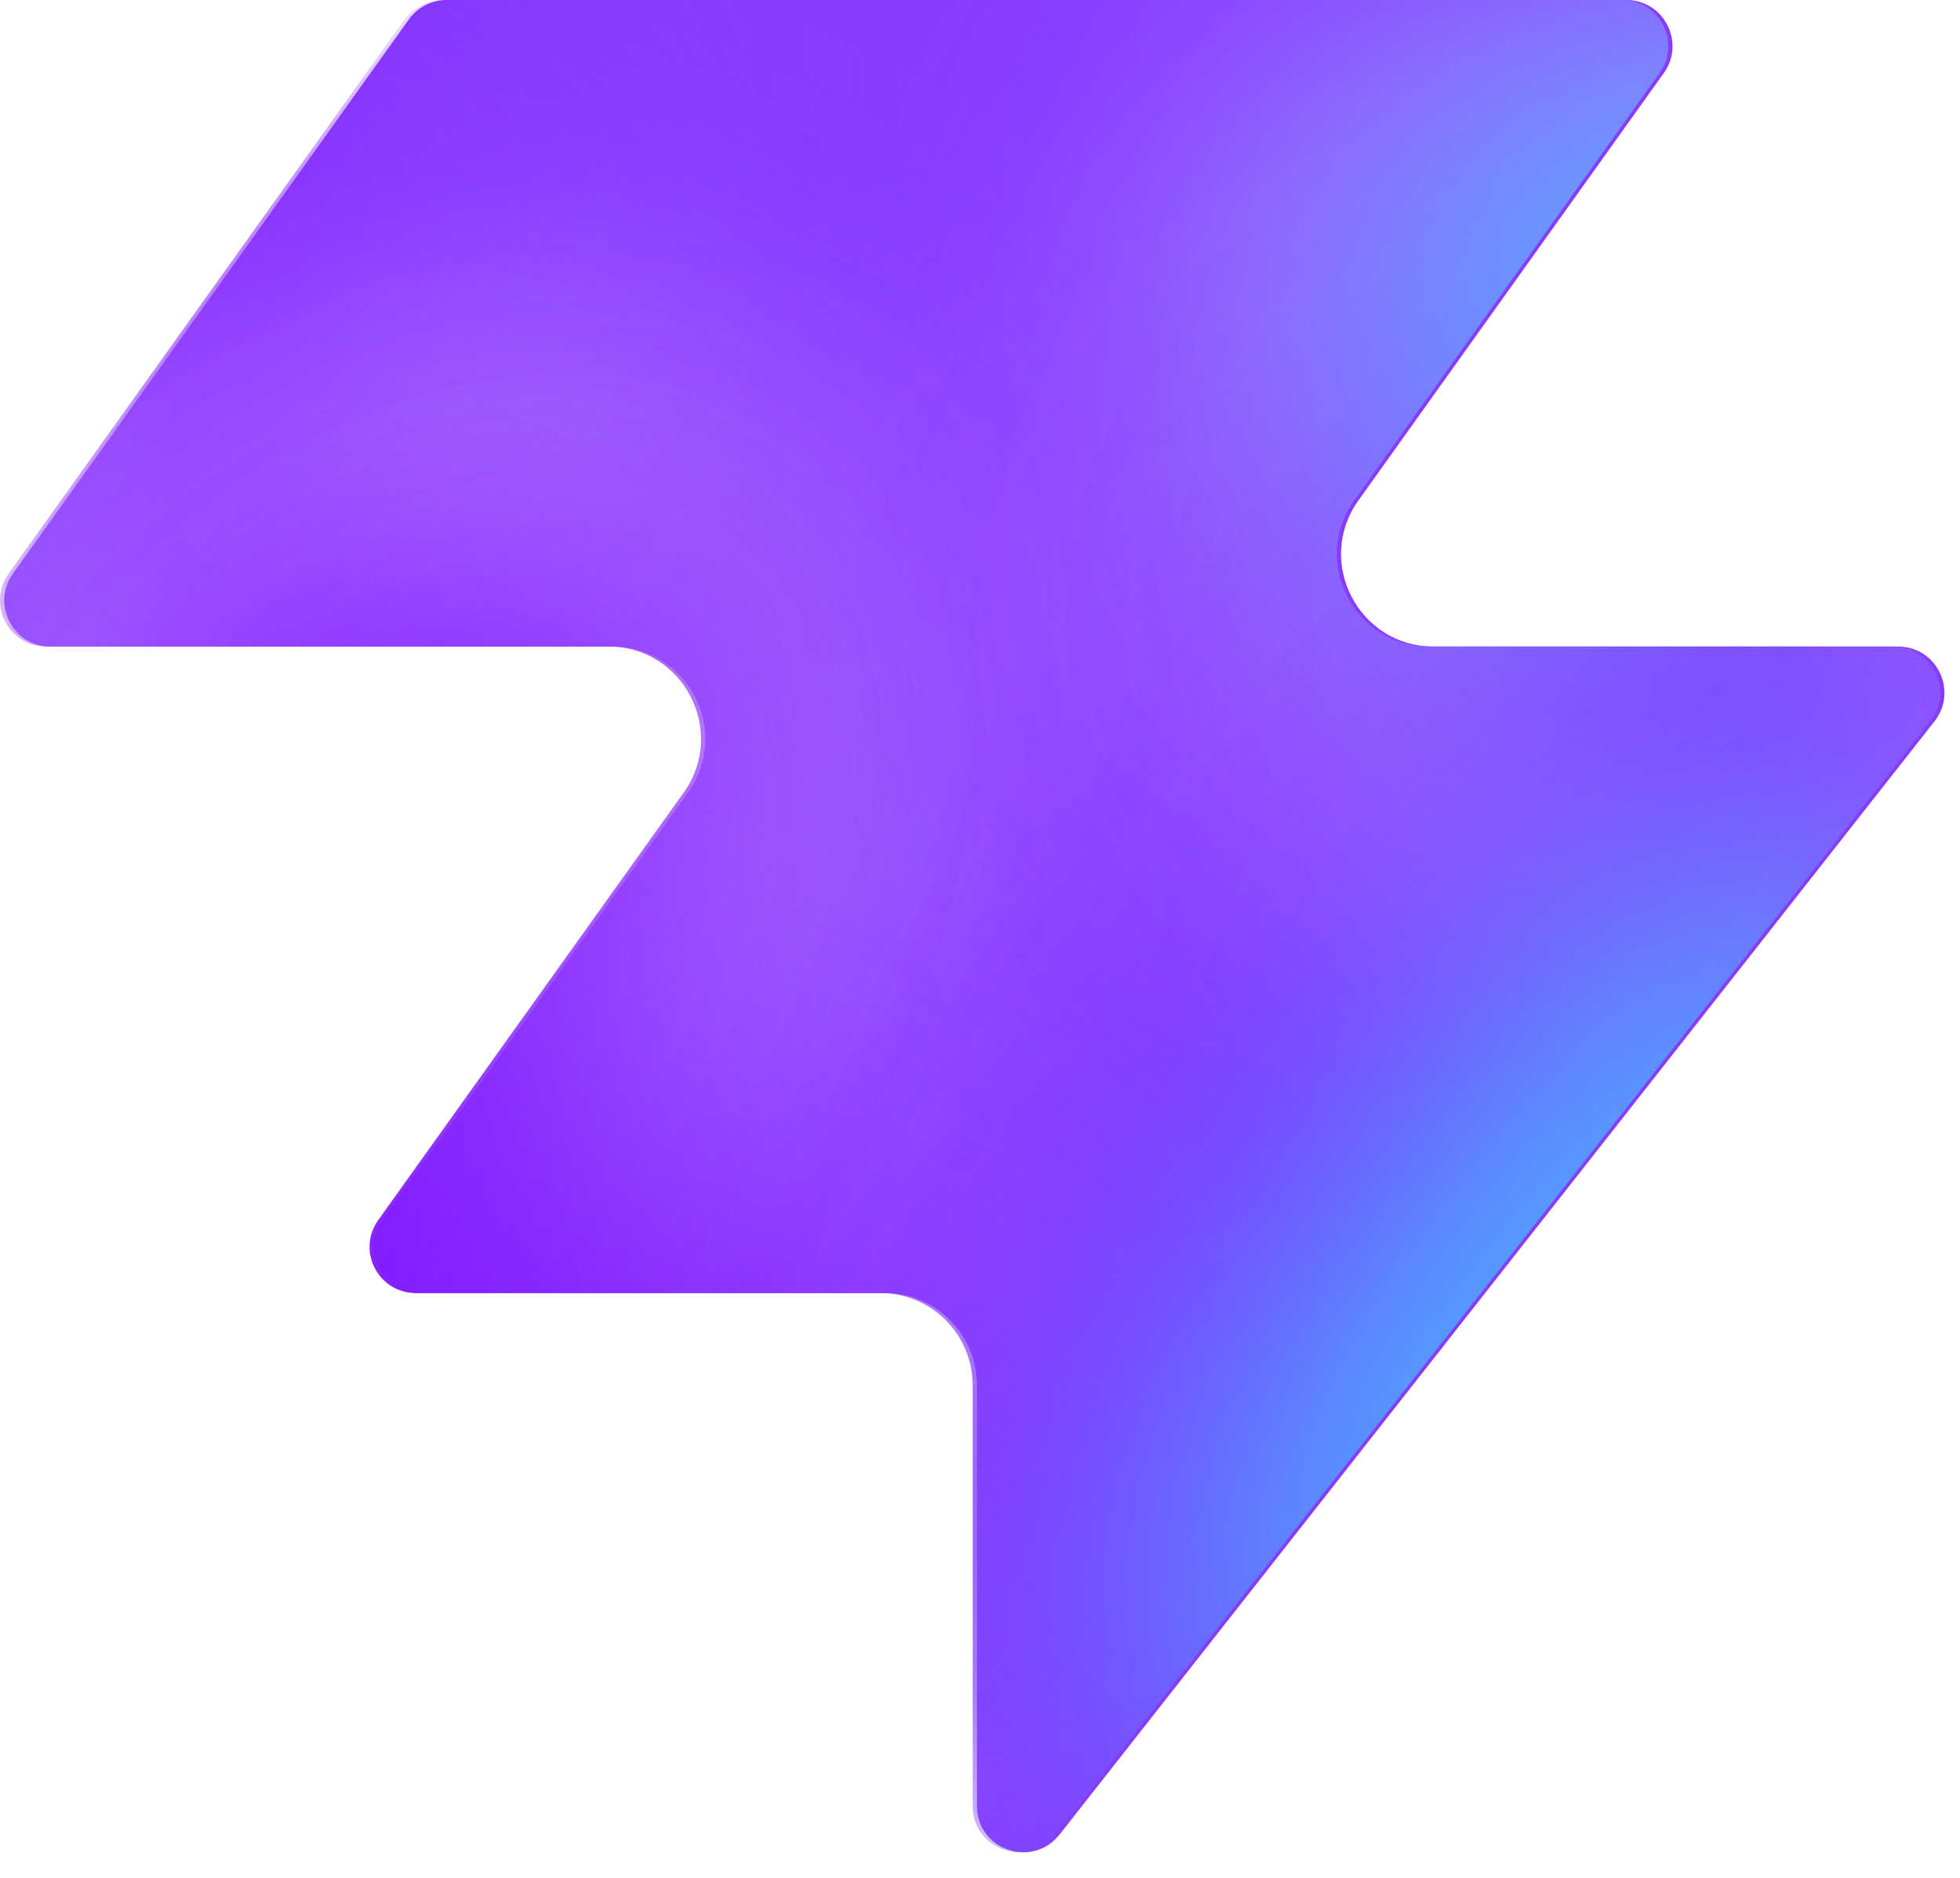
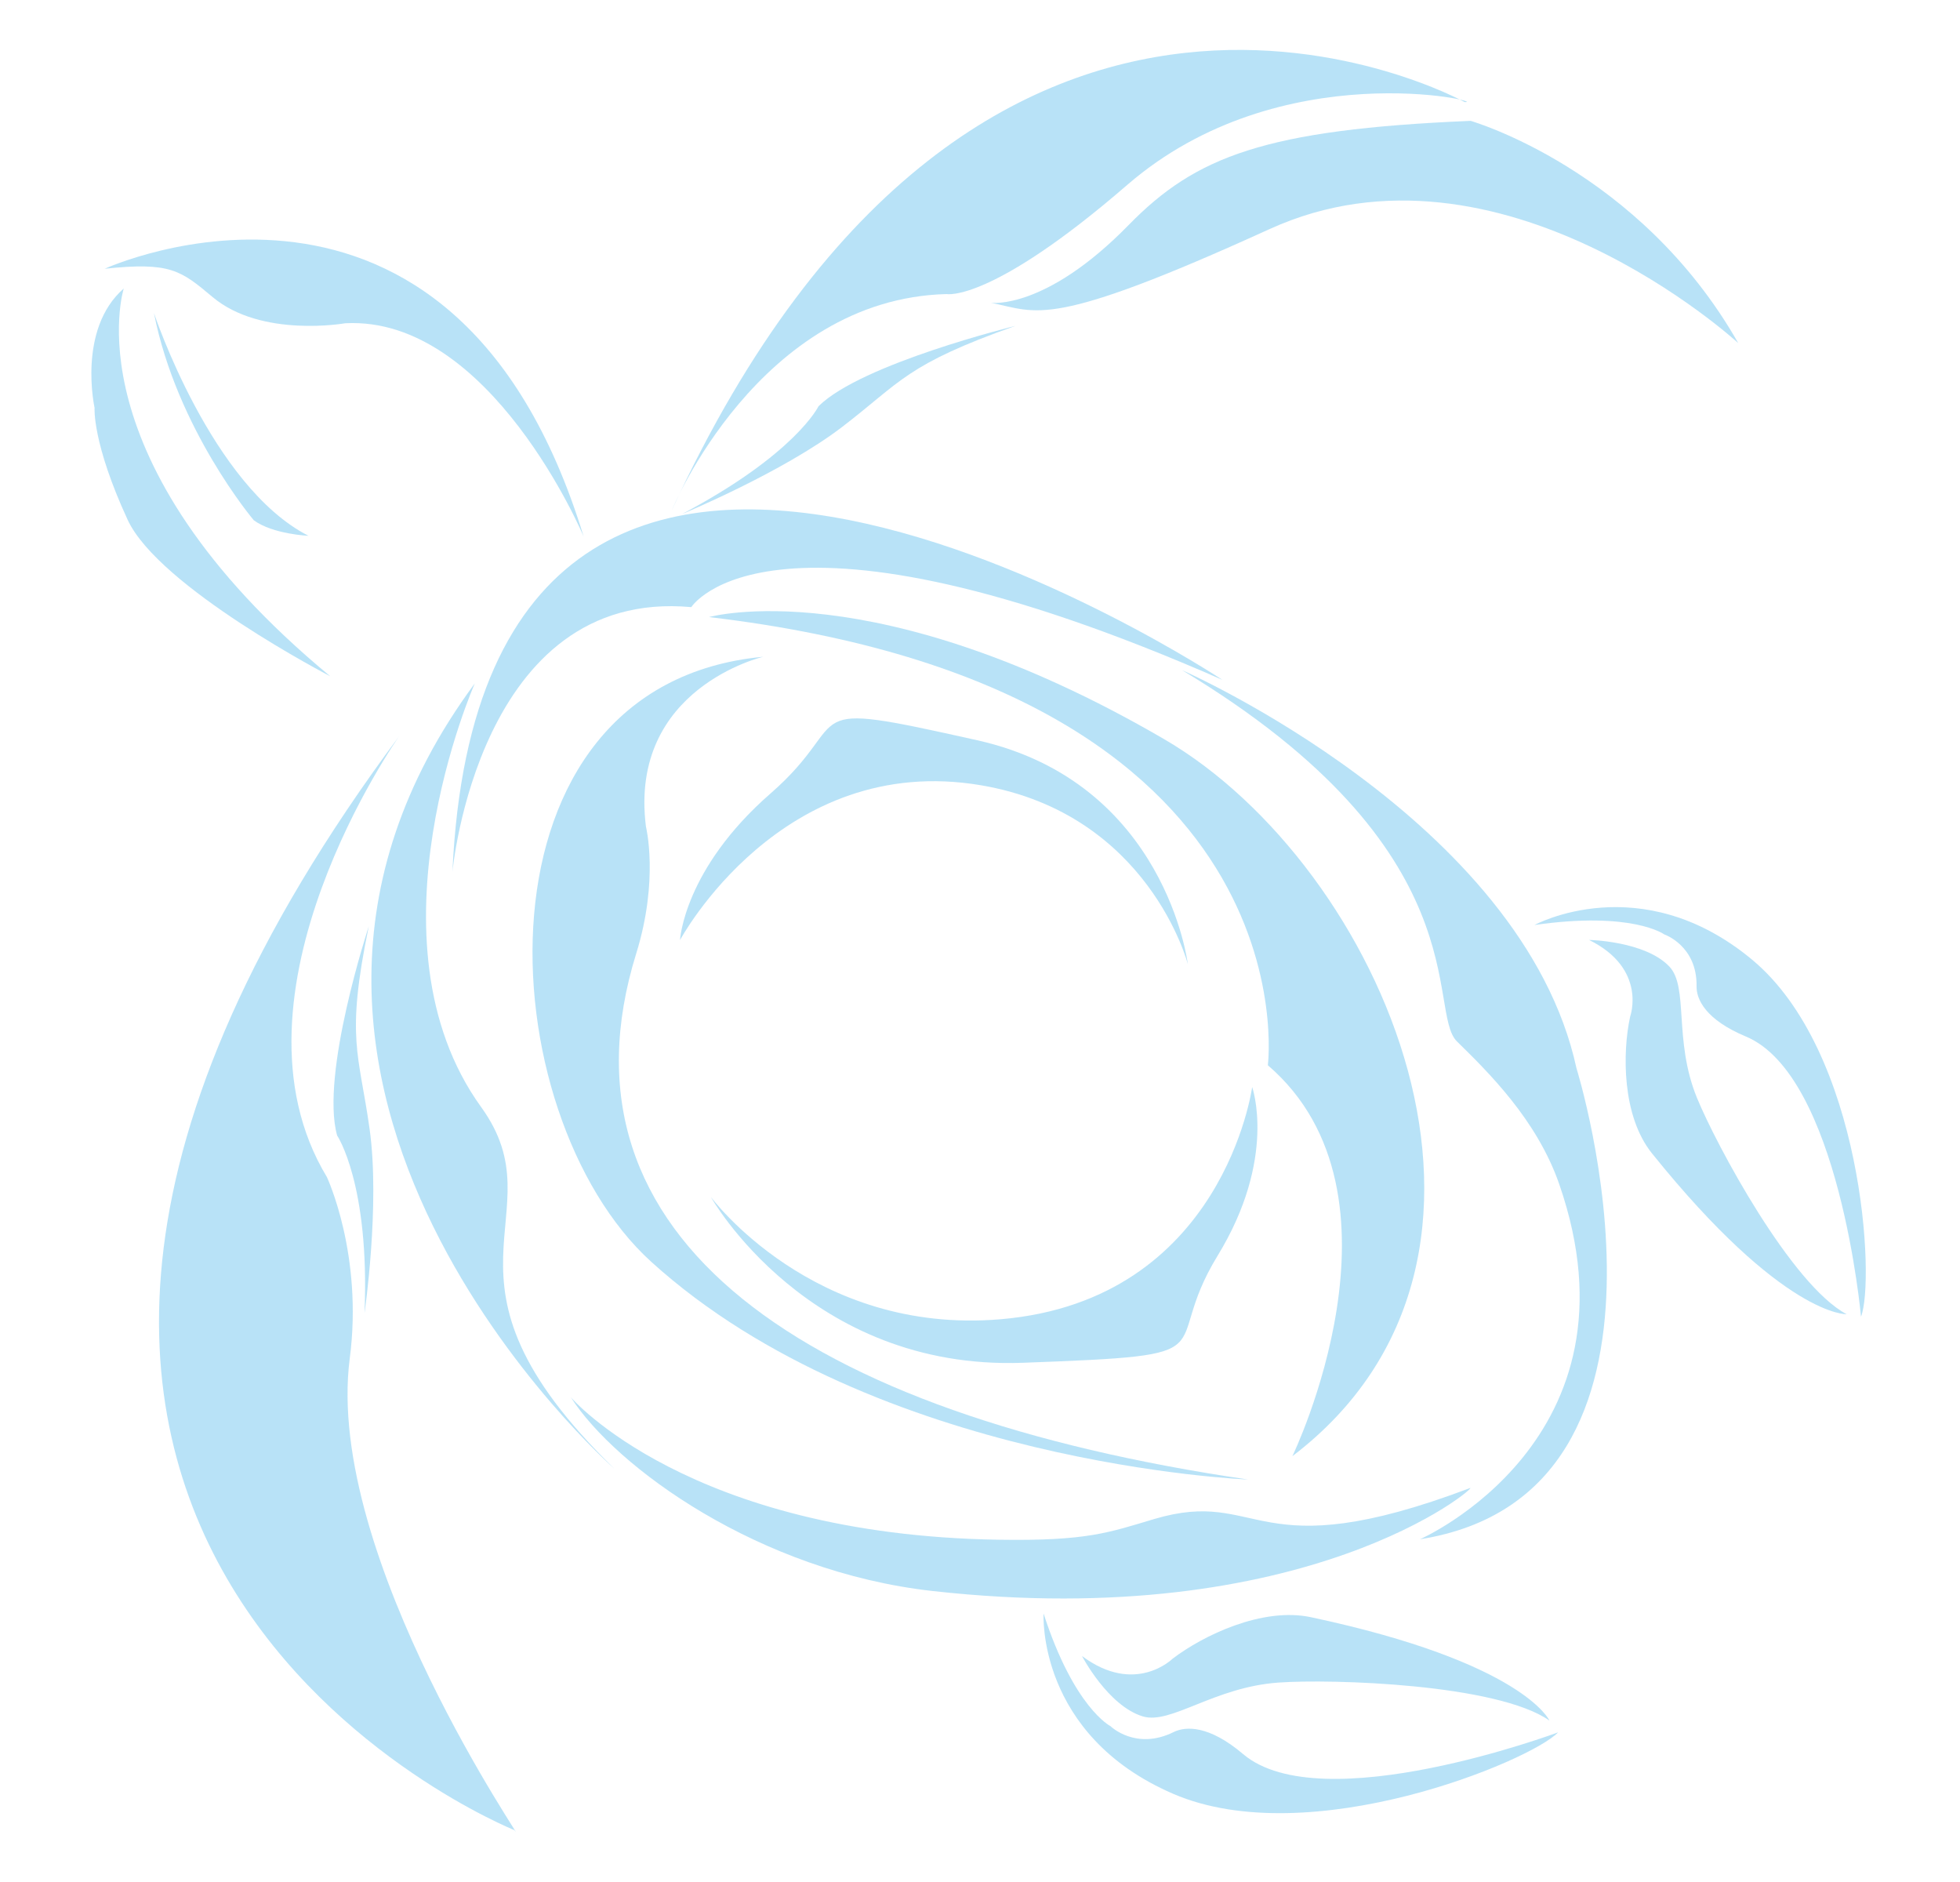
- <svg xmlns="http://www.w3.org/2000/svg" width="48" height="46" fill="none" viewBox="0 0 48 46">
-   <path fill="#863bff" d="M25.946 44.938c-.664.845-2.021.375-2.021-.698V33.937a2.26 2.26 0 0 0-2.262-2.262H10.287c-.92 0-1.456-1.04-.92-1.788l7.48-10.471c1.07-1.497 0-3.578-1.842-3.578H1.237c-.92 0-1.456-1.04-.92-1.788L10.013.474c.214-.297.556-.474.92-.474h28.894c.92 0 1.456 1.04.92 1.788l-7.48 10.471c-1.07 1.498 0 3.579 1.842 3.579h11.377c.943 0 1.473 1.088.89 1.83L25.947 44.94z" style="fill:#863bff;fill:color(display-p3 .525 .23 1);fill-opacity:1" />
-   <mask id="a" width="48" height="46" x="0" y="0" maskUnits="userSpaceOnUse" style="mask-type:alpha">
-     <path fill="#000" d="M25.842 44.938c-.664.844-2.021.375-2.021-.698V33.937a2.26 2.26 0 0 0-2.262-2.262H10.183c-.92 0-1.456-1.04-.92-1.788l7.48-10.471c1.07-1.498 0-3.579-1.842-3.579H1.133c-.92 0-1.456-1.04-.92-1.787L9.91.473c.214-.297.556-.474.92-.474h28.894c.92 0 1.456 1.04.92 1.788l-7.48 10.471c-1.07 1.498 0 3.578 1.842 3.578h11.377c.943 0 1.473 1.088.89 1.832L25.843 44.94z" style="fill:#000;fill-opacity:1" />
-   </mask>
-   <g mask="url(#a)">
-     <g filter="url(#b)">
-       <ellipse cx="5.508" cy="14.704" fill="#ede6ff" rx="5.508" ry="14.704" style="fill:#ede6ff;fill:color(display-p3 .927 .903 1);fill-opacity:1" transform="matrix(.00324 1 1 -.00324 -4.47 31.516)" />
+ <svg xmlns="http://www.w3.org/2000/svg" width="100%" height="100%" viewBox="0 0 200 192" version="1.1" xml:space="preserve" style="fill-rule:evenodd;clip-rule:evenodd;stroke-linejoin:round;stroke-miterlimit:2;">
+   <g id="アートボード1">
+     <rect x="8.333" y="4.167" width="183.333" height="183.333" style="fill:none;" />
+     <g opacity="0.5">
+       <g>
+         <path d="M10.688,27.417c0,0 35.531,-16.286 48.869,27.323c0,0 -9.495,-22.539 -24.324,-21.762c0,0 -8.55,1.522 -13.541,-2.673c-3.247,-2.721 -4.29,-3.599 -11.004,-2.887" style="fill:#72c6ef;fill-rule:nonzero;" />
+       </g>
    </g>
-     <g filter="url(#c)">
-       <ellipse cx="10.399" cy="29.851" fill="#ede6ff" rx="10.399" ry="29.851" style="fill:#ede6ff;fill:color(display-p3 .927 .903 1);fill-opacity:1" transform="matrix(.00324 1 1 -.00324 -39.328 7.883)" />
+     <g opacity="0.5">
+       <g>
+         <path d="M52.486,186.706c0,0 -73.083,-29.197 -11.743,-111.619c0,0 -18.65,26.353 -7.388,44.992c0,0 3.719,7.903 2.334,18.511c-2.638,20.318 18.817,50.782 16.796,48.117" style="fill:#72c6ef;fill-rule:nonzero;" />
+       </g>
    </g>
-     <g filter="url(#d)">
-       <ellipse cx="5.508" cy="30.487" fill="#7e14ff" rx="5.508" ry="30.487" style="fill:#7e14ff;fill:color(display-p3 .492 .077 1);fill-opacity:1" transform="rotate(89.814 -25.913 -14.639)scale(1 -1)" />
+     <g opacity="0.5">
+       <g>
+         <path d="M149.461,10.415c0,0 -49.121,-27.267 -80.901,41.619c0,0 8.877,-21.563 28.044,-22.033c0,0 4.516,0.893 18.422,-11.138c15.684,-13.566 37.052,-8.327 34.435,-8.448" style="fill:#72c6ef;fill-rule:nonzero;" />
+       </g>
    </g>
-     <g filter="url(#e)">
-       <ellipse cx="5.508" cy="30.599" fill="#7e14ff" rx="5.508" ry="30.599" style="fill:#7e14ff;fill:color(display-p3 .492 .077 1);fill-opacity:1" transform="rotate(89.814 -32.644 -3.334)scale(1 -1)" />
+     <g opacity="0.5">
+       <g>
+         <path d="M12.629,29.432c0,0 -5.633,17.468 21.063,39.557c0,0 -17.48,-9.061 -20.671,-15.968c-3.633,-7.875 -3.372,-11.419 -3.372,-11.419c0,0 -1.779,-8.016 2.979,-12.169" style="fill:#72c6ef;fill-rule:nonzero;" />
+       </g>
    </g>
-     <g filter="url(#f)">
-       <ellipse cx="5.508" cy="30.599" fill="#7e14ff" rx="5.508" ry="30.599" style="fill:#7e14ff;fill:color(display-p3 .492 .077 1);fill-opacity:1" transform="matrix(.00324 1 1 -.00324 -34.34 30.47)" />
+     <g opacity="0.5">
+       <g>
+         <path d="M15.707,31.927c0,0 5.856,17.67 15.771,22.736c0,0 -3.634,-0.156 -5.582,-1.587c0,0 -7.85,-9.275 -10.189,-21.149" style="fill:#72c6ef;fill-rule:nonzero;" />
+       </g>
    </g>
-     <g filter="url(#g)">
-       <ellipse cx="14.072" cy="22.078" fill="#ede6ff" rx="14.072" ry="22.078" style="fill:#ede6ff;fill:color(display-p3 .927 .903 1);fill-opacity:1" transform="rotate(93.35 24.506 48.493)scale(-1 1)" />
+     <g opacity="0.5">
+       <g>
+         <path d="M62.673,149.822c0,0 -44.5,-39.142 -14.224,-80.102c0,0 -11.625,26.254 0.656,43.233c8.07,11.177 -6.628,17.225 13.568,36.869" style="fill:#72c6ef;fill-rule:nonzero;" />
+       </g>
    </g>
-     <g filter="url(#h)">
-       <ellipse cx="3.47" cy="21.501" fill="#7e14ff" rx="3.47" ry="21.501" style="fill:#7e14ff;fill:color(display-p3 .492 .077 1);fill-opacity:1" transform="rotate(89.009 28.708 47.59)scale(-1 1)" />
+     <g opacity="0.5">
+       <g>
+         <path d="M150.066,12.33c0,0 17.218,4.93 27.309,22.677c0,0 -24.301,-22.367 -47.833,-11.633c-22.618,10.303 -23.624,8.467 -28.423,7.518c0,0 5.55,0.771 14.064,-7.953c6.829,-6.975 13.882,-9.725 34.883,-10.61" style="fill:#72c6ef;fill-rule:nonzero;" />
+       </g>
    </g>
-     <g filter="url(#i)">
-       <ellipse cx="3.47" cy="21.501" fill="#7e14ff" rx="3.47" ry="21.501" style="fill:#7e14ff;fill:color(display-p3 .492 .077 1);fill-opacity:1" transform="rotate(89.009 28.708 47.59)scale(-1 1)" />
+     <g opacity="0.5">
+       <g>
+         <path d="M37.63,94.503c0,0 -4.973,15.102 -3.229,21.341c0,0 3.336,4.931 2.795,18.122c0,0 1.606,-11.007 0.521,-18.773c-1.085,-7.763 -2.465,-9.185 -0.087,-20.69" style="fill:#72c6ef;fill-rule:nonzero;" />
+       </g>
    </g>
-     <g filter="url(#j)">
-       <ellipse cx=".387" cy="8.972" fill="#7e14ff" rx="4.407" ry="29.108" style="fill:#7e14ff;fill:color(display-p3 .492 .077 1);fill-opacity:1" transform="rotate(39.51 .387 8.972)" />
+     <g opacity="0.5">
+       <g>
+         <path d="M103.611,33.246c0,0 -15.704,3.846 -20.088,8.196c0,0 -2.344,4.88 -13.929,11.002c0,0 10.309,-4.267 16.348,-8.893c6.043,-4.634 6.486,-6.343 17.669,-10.305" style="fill:#72c6ef;fill-rule:nonzero;" />
+       </g>
    </g>
-     <g filter="url(#k)">
-       <ellipse cx="47.523" cy="-6.092" fill="#7e14ff" rx="4.407" ry="29.108" style="fill:#7e14ff;fill:color(display-p3 .492 .077 1);fill-opacity:1" transform="rotate(37.892 47.523 -6.092)" />
+     <g opacity="0.5">
+       <g>
+         <path d="M124.735,69.359c0,0 -75.44,-50.023 -78.57,19.607c0,0 2.634,-29.022 24.377,-27.027c0,0 8.029,-12.851 54.193,7.42" style="fill:#72c6ef;fill-rule:nonzero;" />
+       </g>
    </g>
-     <g filter="url(#l)">
-       <ellipse cx="41.412" cy="6.333" fill="#47bfff" rx="5.971" ry="9.665" style="fill:#47bfff;fill:color(display-p3 .28 .748 1);fill-opacity:1" transform="rotate(37.892 41.412 6.333)" />
+     <g opacity="0.5">
+       <g>
+         <path d="M120.627,68.373c0,0 34.731,15.238 40.24,40.613c0,0 13.533,43.368 -15.974,48.049c0,0 23.253,-10.178 14.205,-36.247c-2.284,-6.57 -7.265,-11.437 -10.427,-14.539c-3.157,-3.097 2.61,-19.429 -28.043,-37.876" style="fill:#72c6ef;fill-rule:nonzero;" />
+       </g>
    </g>
-     <g filter="url(#m)">
-       <ellipse cx="-1.879" cy="38.332" fill="#7e14ff" rx="4.407" ry="29.108" style="fill:#7e14ff;fill:color(display-p3 .492 .077 1);fill-opacity:1" transform="rotate(37.892 -1.88 38.332)" />
+     <g opacity="0.5">
+       <g>
+         <path d="M150.002,151.809c0.97,-0.366 -16.484,14.796 -54.87,10.502c-17.687,-1.984 -32.314,-12.624 -36.88,-19.758c0,0 11.988,14.033 43.663,14.528c9.032,0.143 11.227,-0.734 15.874,-2.114c10.988,-3.256 9.996,5.251 32.214,-3.158" style="fill:#72c6ef;fill-rule:nonzero;" />
+       </g>
    </g>
-     <g filter="url(#n)">
-       <ellipse cx="-1.879" cy="38.332" fill="#7e14ff" rx="4.407" ry="29.108" style="fill:#7e14ff;fill:color(display-p3 .492 .077 1);fill-opacity:1" transform="rotate(37.892 -1.88 38.332)" />
+     <g opacity="0.5">
+       <g>
+         <path d="M72.345,62.955c0,0 16.841,-4.78 46.443,12.451c22.172,12.912 39.777,52.822 13.088,73.153c0,0 12.892,-26.663 -2.504,-39.882c0,0 4.908,-38.412 -57.027,-45.723" style="fill:#72c6ef;fill-rule:nonzero;" />
+       </g>
    </g>
-     <g filter="url(#o)">
-       <ellipse cx="35.651" cy="29.907" fill="#7e14ff" rx="4.407" ry="29.108" style="fill:#7e14ff;fill:color(display-p3 .492 .077 1);fill-opacity:1" transform="rotate(37.892 35.651 29.907)" />
+     <g opacity="0.5">
+       <g>
+         <path d="M64.925,97.263c-9.034,29.07 17.137,47.034 62.425,53.676c0,0 -38.026,-1.499 -60.875,-22.19c-16.684,-15.111 -19.05,-58.9 11.414,-61.748c0,0 -13.755,3.195 -11.977,17.326c0,0 1.352,5.389 -0.986,12.936" style="fill:#72c6ef;fill-rule:nonzero;" />
+       </g>
    </g>
-     <g filter="url(#p)">
-       <ellipse cx="38.418" cy="32.4" fill="#47bfff" rx="5.971" ry="15.297" style="fill:#47bfff;fill:color(display-p3 .28 .748 1);fill-opacity:1" transform="rotate(37.892 38.418 32.4)" />
+     <g opacity="0.5">
+       <g>
+         <path d="M127.772,110.897c0,0 -2.921,21.753 -25.675,23.692c-19.147,1.629 -29.564,-12.478 -29.564,-12.478c0,0 9.945,17.729 31.859,16.918c21.917,-0.811 13.736,-0.917 19.844,-10.904c6.111,-9.98 3.536,-17.228 3.536,-17.228" style="fill:#72c6ef;fill-rule:nonzero;" />
+       </g>
+     </g>
+     <g opacity="0.5">
+       <g>
+         <path d="M69.389,95.905c0,0 10.338,-19.252 30.715,-15.792c17.15,2.922 21.104,18.25 21.104,18.25c0,0 -2.238,-18.537 -21.486,-22.842c-19.248,-4.305 -12.205,-2.318 -21.085,5.418c-8.869,7.733 -9.248,14.965 -9.248,14.965" style="fill:#72c6ef;fill-rule:nonzero;" />
+       </g>
+     </g>
+     <g opacity="0.5">
+       <g>
+         <path d="M106.487,164.61c0,0 -0.729,12.375 13.226,18.394c13.944,6.014 36.511,-3.357 39.278,-6.271c0,0 -24.152,9.01 -32.154,2.209c-3.458,-2.938 -5.84,-2.848 -7.078,-2.239c-3.88,1.921 -6.452,-0.609 -6.452,-0.609c0,0 -3.71,-1.86 -6.82,-11.484" style="fill:#72c6ef;fill-rule:nonzero;" />
+       </g>
+     </g>
+     <g opacity="0.5">
+       <g>
+         <path d="M110.405,168.941c0,0 2.645,5.087 6.205,6.165c2.867,0.864 7.262,-2.988 13.855,-3.452c5.439,-0.387 22.31,0.143 27.64,3.876c0,0 -2.628,-5.926 -24.334,-10.544c-4.956,-1.057 -11.007,1.86 -14.126,4.239c0,0 -3.81,3.78 -9.24,-0.283" style="fill:#72c6ef;fill-rule:nonzero;" />
+       </g>
+     </g>
+     <g opacity="0.5">
+       <g>
+         <path d="M156.579,94.368c0,0 10.826,-5.902 22.182,3.516c11.365,9.426 12.584,32.816 11.137,36.445c0,0 -2.214,-24.603 -11.744,-28.582c-4.119,-1.719 -5.056,-3.794 -5.035,-5.124c0.068,-4.159 -3.303,-5.298 -3.303,-5.298c0,0 -3.254,-2.39 -13.237,-0.956" style="fill:#72c6ef;fill-rule:nonzero;" />
+       </g>
+     </g>
+     <g opacity="0.5">
+       <g>
+         <path d="M162.144,95.891c0,0 5.696,0.103 8.184,2.7c2.013,2.096 0.423,7.516 2.826,13.397c1.973,4.822 9.649,19.104 15.283,22.089c0,0 -6.447,0.276 -19.876,-16.42c-3.054,-3.804 -3.021,-10.252 -2.219,-13.948c0,0 1.772,-4.88 -4.197,-7.818" style="fill:#72c6ef;fill-rule:nonzero;" />
+       </g>
    </g>
  </g>
-   <defs>
-     <filter id="b" width="60.045" height="41.654" x="-19.77" y="16.149" color-interpolation-filters="sRGB" filterUnits="userSpaceOnUse">
-       <feFlood flood-opacity="0" result="BackgroundImageFix" />
-       <feBlend in="SourceGraphic" in2="BackgroundImageFix" result="shape" />
-       <feGaussianBlur result="effect1_foregroundBlur_2002_17158" stdDeviation="7.659" />
-     </filter>
-     <filter id="c" width="90.34" height="51.437" x="-54.613" y="-7.533" color-interpolation-filters="sRGB" filterUnits="userSpaceOnUse">
-       <feFlood flood-opacity="0" result="BackgroundImageFix" />
-       <feBlend in="SourceGraphic" in2="BackgroundImageFix" result="shape" />
-       <feGaussianBlur result="effect1_foregroundBlur_2002_17158" stdDeviation="7.659" />
-     </filter>
-     <filter id="d" width="79.355" height="29.4" x="-49.64" y="2.03" color-interpolation-filters="sRGB" filterUnits="userSpaceOnUse">
-       <feFlood flood-opacity="0" result="BackgroundImageFix" />
-       <feBlend in="SourceGraphic" in2="BackgroundImageFix" result="shape" />
-       <feGaussianBlur result="effect1_foregroundBlur_2002_17158" stdDeviation="4.596" />
-     </filter>
-     <filter id="e" width="79.579" height="29.4" x="-45.045" y="20.029" color-interpolation-filters="sRGB" filterUnits="userSpaceOnUse">
-       <feFlood flood-opacity="0" result="BackgroundImageFix" />
-       <feBlend in="SourceGraphic" in2="BackgroundImageFix" result="shape" />
-       <feGaussianBlur result="effect1_foregroundBlur_2002_17158" stdDeviation="4.596" />
-     </filter>
-     <filter id="f" width="79.579" height="29.4" x="-43.513" y="21.178" color-interpolation-filters="sRGB" filterUnits="userSpaceOnUse">
-       <feFlood flood-opacity="0" result="BackgroundImageFix" />
-       <feBlend in="SourceGraphic" in2="BackgroundImageFix" result="shape" />
-       <feGaussianBlur result="effect1_foregroundBlur_2002_17158" stdDeviation="4.596" />
-     </filter>
-     <filter id="g" width="74.749" height="58.852" x="15.756" y="-17.901" color-interpolation-filters="sRGB" filterUnits="userSpaceOnUse">
-       <feFlood flood-opacity="0" result="BackgroundImageFix" />
-       <feBlend in="SourceGraphic" in2="BackgroundImageFix" result="shape" />
-       <feGaussianBlur result="effect1_foregroundBlur_2002_17158" stdDeviation="7.659" />
-     </filter>
-     <filter id="h" width="61.377" height="25.362" x="23.548" y="2.284" color-interpolation-filters="sRGB" filterUnits="userSpaceOnUse">
-       <feFlood flood-opacity="0" result="BackgroundImageFix" />
-       <feBlend in="SourceGraphic" in2="BackgroundImageFix" result="shape" />
-       <feGaussianBlur result="effect1_foregroundBlur_2002_17158" stdDeviation="4.596" />
-     </filter>
-     <filter id="i" width="61.377" height="25.362" x="23.548" y="2.284" color-interpolation-filters="sRGB" filterUnits="userSpaceOnUse">
-       <feFlood flood-opacity="0" result="BackgroundImageFix" />
-       <feBlend in="SourceGraphic" in2="BackgroundImageFix" result="shape" />
-       <feGaussianBlur result="effect1_foregroundBlur_2002_17158" stdDeviation="4.596" />
-     </filter>
-     <filter id="j" width="56.045" height="63.649" x="-27.636" y="-22.853" color-interpolation-filters="sRGB" filterUnits="userSpaceOnUse">
-       <feFlood flood-opacity="0" result="BackgroundImageFix" />
-       <feBlend in="SourceGraphic" in2="BackgroundImageFix" result="shape" />
-       <feGaussianBlur result="effect1_foregroundBlur_2002_17158" stdDeviation="4.596" />
-     </filter>
-     <filter id="k" width="54.814" height="64.646" x="20.116" y="-38.415" color-interpolation-filters="sRGB" filterUnits="userSpaceOnUse">
-       <feFlood flood-opacity="0" result="BackgroundImageFix" />
-       <feBlend in="SourceGraphic" in2="BackgroundImageFix" result="shape" />
-       <feGaussianBlur result="effect1_foregroundBlur_2002_17158" stdDeviation="4.596" />
-     </filter>
-     <filter id="l" width="33.541" height="35.313" x="24.641" y="-11.323" color-interpolation-filters="sRGB" filterUnits="userSpaceOnUse">
-       <feFlood flood-opacity="0" result="BackgroundImageFix" />
-       <feBlend in="SourceGraphic" in2="BackgroundImageFix" result="shape" />
-       <feGaussianBlur result="effect1_foregroundBlur_2002_17158" stdDeviation="4.596" />
-     </filter>
-     <filter id="m" width="54.814" height="64.646" x="-29.286" y="6.009" color-interpolation-filters="sRGB" filterUnits="userSpaceOnUse">
-       <feFlood flood-opacity="0" result="BackgroundImageFix" />
-       <feBlend in="SourceGraphic" in2="BackgroundImageFix" result="shape" />
-       <feGaussianBlur result="effect1_foregroundBlur_2002_17158" stdDeviation="4.596" />
-     </filter>
-     <filter id="n" width="54.814" height="64.646" x="-29.286" y="6.009" color-interpolation-filters="sRGB" filterUnits="userSpaceOnUse">
-       <feFlood flood-opacity="0" result="BackgroundImageFix" />
-       <feBlend in="SourceGraphic" in2="BackgroundImageFix" result="shape" />
-       <feGaussianBlur result="effect1_foregroundBlur_2002_17158" stdDeviation="4.596" />
-     </filter>
-     <filter id="o" width="54.814" height="64.646" x="8.244" y="-2.416" color-interpolation-filters="sRGB" filterUnits="userSpaceOnUse">
-       <feFlood flood-opacity="0" result="BackgroundImageFix" />
-       <feBlend in="SourceGraphic" in2="BackgroundImageFix" result="shape" />
-       <feGaussianBlur result="effect1_foregroundBlur_2002_17158" stdDeviation="4.596" />
-     </filter>
-     <filter id="p" width="39.409" height="43.623" x="18.713" y="10.588" color-interpolation-filters="sRGB" filterUnits="userSpaceOnUse">
-       <feFlood flood-opacity="0" result="BackgroundImageFix" />
-       <feBlend in="SourceGraphic" in2="BackgroundImageFix" result="shape" />
-       <feGaussianBlur result="effect1_foregroundBlur_2002_17158" stdDeviation="4.596" />
-     </filter>
-   </defs>
</svg>
